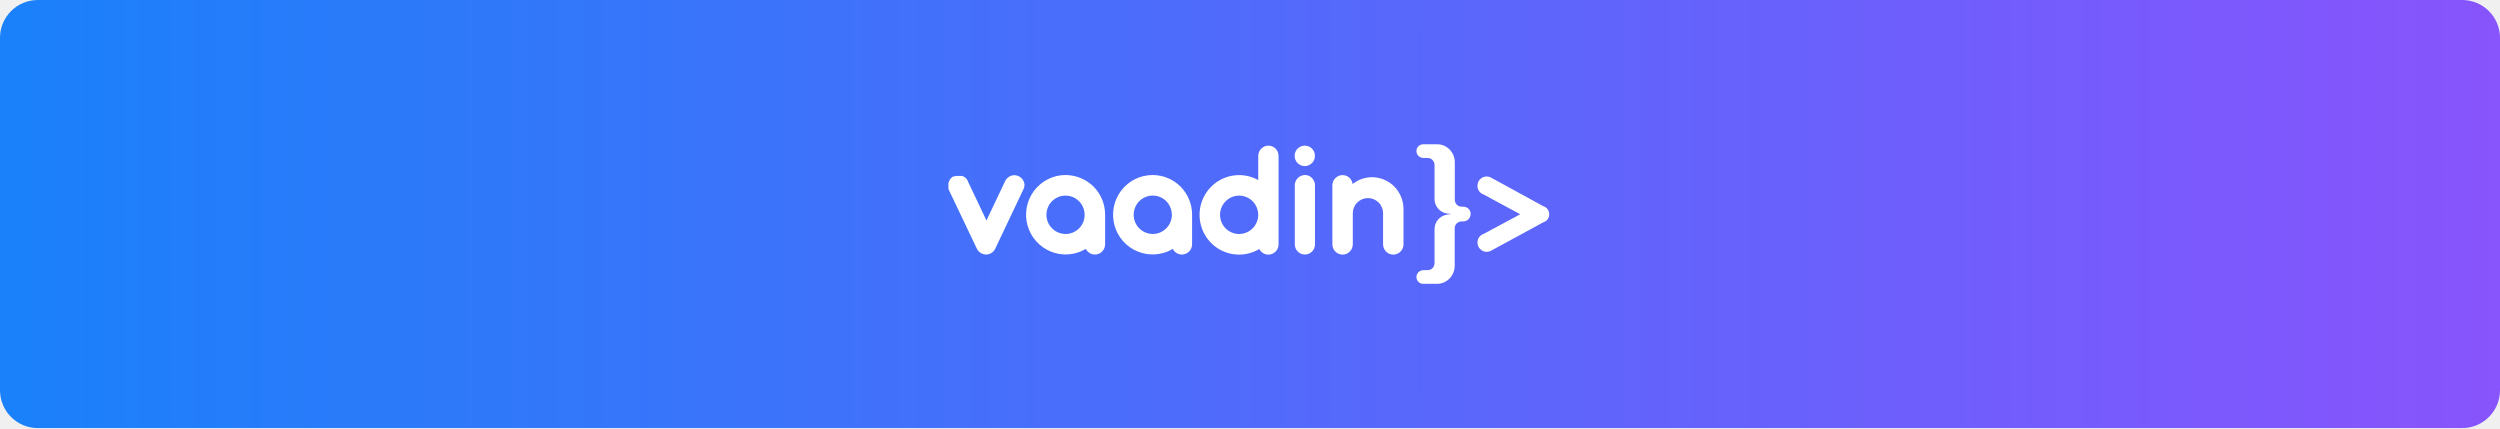
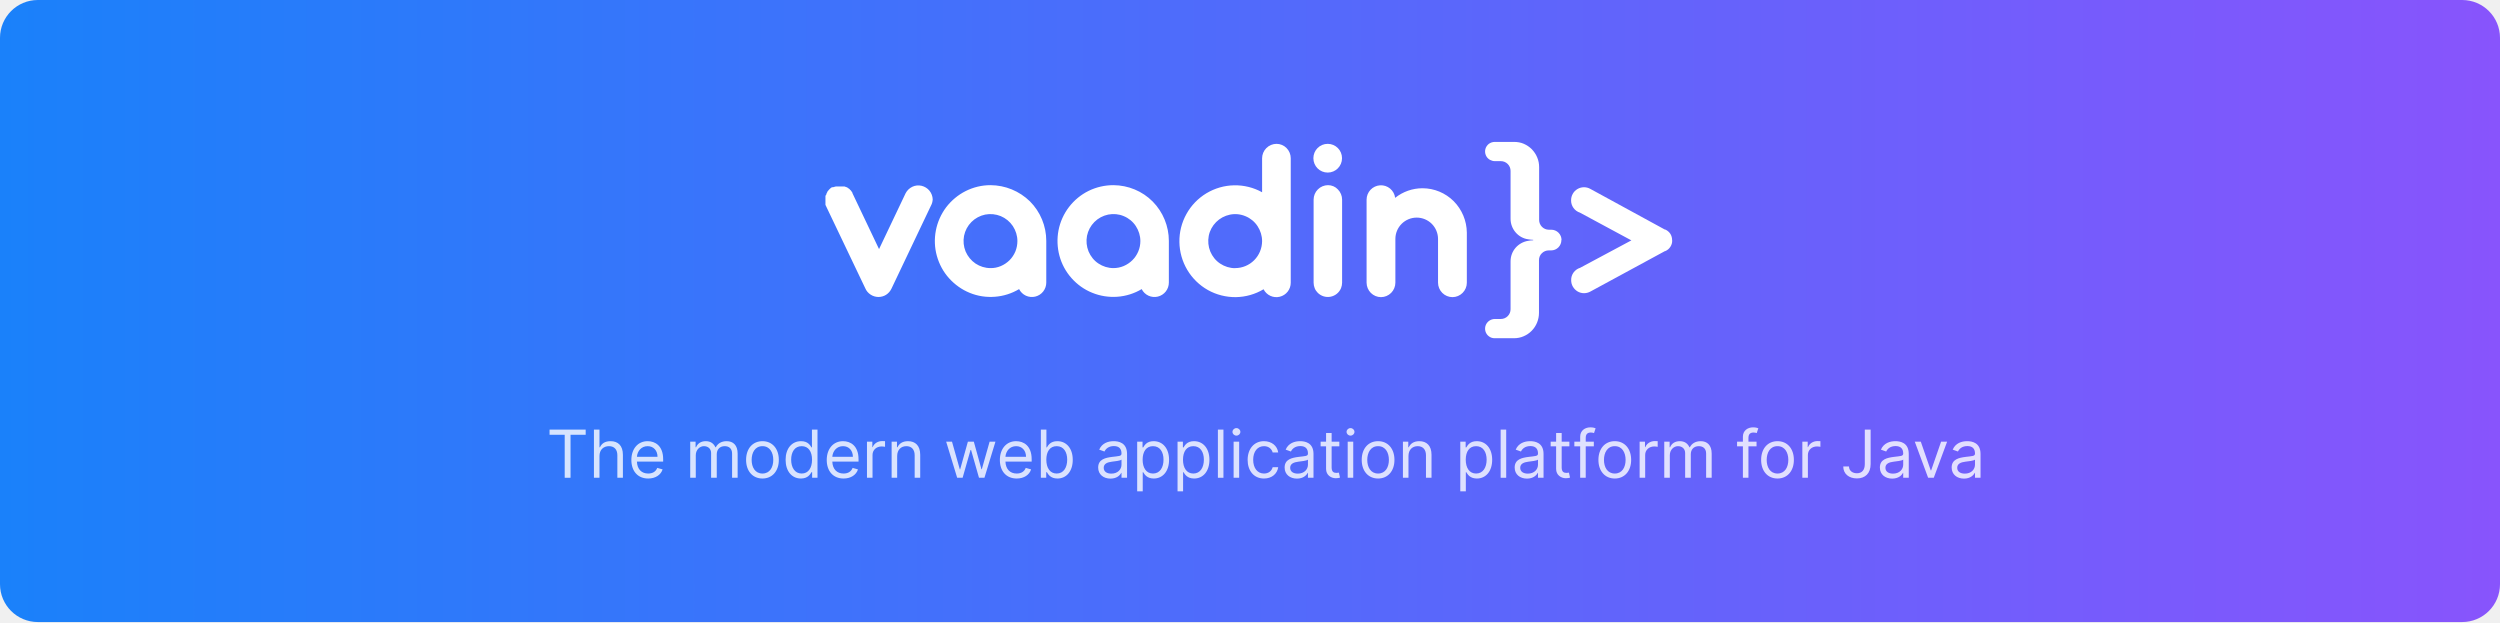
- <svg xmlns="http://www.w3.org/2000/svg" fill="none" height="181" viewBox="0 0 1057 181" width="1057">
-   <linearGradient id="a" gradientUnits="userSpaceOnUse" x1="0" x2="1057" y1="110.41" y2="110.41">
+ <svg xmlns="http://www.w3.org/2000/svg" fill="none" height="263" viewBox="0 0 1057 263" width="1057">
+   <linearGradient id="a" gradientUnits="userSpaceOnUse" x1="0" x2="1057" y1="160.43" y2="160.43">
    <stop offset="0" stop-color="#1a81fa" />
    <stop offset="1" stop-color="#8854fc" />
  </linearGradient>
-   <clipPath id="b">
-     <path d="m401 61h254v59h-254z" />
-   </clipPath>
-   <rect fill="url(#a)" height="181" rx="16" width="1057" />
-   <g clip-path="url(#b)" fill="#fff">
-     <path d="m654.977 90.5c0-.673-.185-1.323-.531-1.88-.37-.557-.878-.998-1.502-1.277h-.138l-22.335-12.209c-.592-.34-1.262-.517-1.944-.513-.681.004-1.349.189-1.937.536-.577.348-1.085.836-1.409 1.439-.346.603-.508 1.276-.508 1.95-.023.812.231 1.625.716 2.298s1.155 1.161 1.941 1.416l15.428 8.332-15.405 8.263c-.786.232-1.455.743-1.941 1.392-.485.673-.739 1.462-.716 2.298 0 .696.162 1.369.509 1.95.346.603.831 1.091 1.409 1.439.577.348 1.247.534 1.94.534s1.362-.186 1.94-.511l22.335-12.139h.092c.624-.255 1.155-.696 1.525-1.276.369-.557.577-1.23.554-1.903zm-33.168-.023c-.002-.818-.326-1.602-.901-2.181-.576-.579-1.356-.904-2.171-.906h-.739c-.771-.002-1.51-.311-2.055-.859s-.853-1.29-.855-2.065v-15.899c0-.998-.185-1.973-.577-2.901-.37-.905-.924-1.741-1.617-2.46-.693-.696-1.525-1.253-2.425-1.648-.901-.395-1.917-.557-2.911-.557h-5.774c-.647 0-1.27.209-1.778.58-.509.395-.878.952-1.04 1.555-.162.627-.115 1.277.139 1.88.254.604.693 1.091 1.27 1.393.439.232.924.371 1.409.371h1.802c.385-.002.768.073 1.125.22s.681.364.954.639c.272.274.488.6.635.959s.221.743.219 1.131v14.39c0 1.486.531 2.925 1.501 4.062s2.287 1.88 3.765 2.089c.508.093 1.016.139 1.525.163v.139c-.509 0-1.017.07-1.525.163-1.455.232-2.795.975-3.765 2.089-.97 1.137-1.501 2.553-1.501 4.062v14.39c.002.388-.072.772-.219 1.131-.147.358-.363.684-.635.958-.273.274-.597.491-.954.639-.357.147-.74.222-1.125.22h-1.802c-.568.004-1.123.173-1.598.486s-.85.756-1.081 1.278c-.254.603-.301 1.253-.139 1.88.162.626.531 1.183 1.04 1.555.508.394 1.131.603 1.778.58h5.774c.994 0 1.964-.186 2.864-.58.91-.385 1.735-.945 2.428-1.65.694-.705 1.242-1.54 1.614-2.458.37-.906.578-1.904.578-2.902v-15.875c0-.789.3-1.532.854-2.066.555-.557 1.294-.859 2.056-.859h.739c.814-.002 1.595-.328 2.17-.906.576-.579.9-1.363.902-2.181v-.046z" />
-     <path d="m429.825 74.183c-.924-.209-1.917-.116-2.771.302-.855.418-1.571 1.091-2.01 1.95l-7.968 16.781-7.969-16.781v-.093l-.115-.232-.116-.139-.115-.186-.139-.186-.162-.139-.161-.186-.116-.116-.185-.163-.231-.093-.161-.139-.093-.139h-.184l-.231-.116h-.116l-.254-.116h-2.633l-.277.093h-.116l-.323.116-.346.023h-.116l-.231.186-.138.093-.185.162-.116.116-.161.163-.116.139-.162.186-.115.139-.162.232v.116l-.185.255v.093l-.115.302v.093l-.231.279v2.716l.115.279 11.849 24.858c.324.766.878 1.393 1.571 1.857s1.501.696 2.31.72c.831 0 1.64-.209 2.333-.65.692-.441 1.247-1.068 1.616-1.834l11.849-24.951c.324-.58.485-1.207.531-1.88-.023-.952-.369-1.88-.97-2.623-.6-.743-1.432-1.253-2.379-1.485zm57.559-.186c-2.564 0-5.128.58-7.438 1.718-2.309 1.137-4.319 2.808-5.89 4.851-1.569 2.054-2.644 4.445-3.141 6.986-.485 2.53-.392 5.153.277 7.659.67 2.507 1.917 4.804 3.627 6.731 1.709 1.927 3.834 3.459 6.236 4.41 2.379.975 4.966 1.37 7.53 1.184 2.563-.186 5.058-.975 7.275-2.298.437.871 1.154 1.567 2.035 1.976.88.409 1.873.506 2.816.276.943-.229 1.781-.77 2.381-1.537.599-.766.924-1.713.922-2.688v-12.51c0-4.433-1.756-8.704-4.851-11.837-3.095-3.133-7.368-4.897-11.779-4.92zm7.46 19.914c-.416.975-.993 1.88-1.755 2.623-.74.743-1.64 1.346-2.61 1.764s-2.033.627-3.095.627c-1.594 0-3.165-.487-4.481-1.369-1.34-.882-2.356-2.159-2.98-3.644-.6-1.485-.762-3.11-.462-4.688.324-1.578 1.086-3.017 2.218-4.155 1.131-1.137 2.563-1.903 4.134-2.228 1.571-.302 3.187-.163 4.666.464 1.478.604 2.748 1.648 3.626 2.994s1.363 2.901 1.363 4.503c0 1.068-.208 2.135-.624 3.11zm-44.347-19.914c-2.563 0-5.104.603-7.414 1.764-2.31 1.161-4.296 2.832-5.867 4.874-1.547 2.066-2.61 4.456-3.095 6.986s-.392 5.153.301 7.636 1.917 4.781 3.649 6.708c1.732 1.926 3.834 3.435 6.236 4.41 2.379.974 4.966 1.369 7.53 1.16 2.564-.186 5.035-.975 7.252-2.298.437.871 1.154 1.567 2.035 1.976s1.873.506 2.816.276c.943-.229 1.782-.77 2.381-1.537.599-.766.924-1.713.922-2.688v-12.51c0-4.456-1.756-8.727-4.897-11.884-3.17-3.109-7.419-4.857-11.849-4.874zm7.484 19.914c-.416.975-.993 1.88-1.756 2.646-.762.743-1.639 1.346-2.633 1.764-.993.418-2.032.627-3.095.604-1.593 0-3.164-.487-4.481-1.369-1.316-.905-2.355-2.159-2.979-3.644-.601-1.485-.762-3.11-.462-4.688.323-1.578 1.086-3.017 2.217-4.155 1.132-1.137 2.564-1.903 4.135-2.228 1.57-.302 3.187-.139 4.665.464 1.479.627 2.726 1.648 3.627 2.994.877 1.346 1.362 2.901 1.362 4.503 0 1.068-.208 2.135-.6 3.11zm78.322-32.332c-1.143.006-2.238.465-3.047 1.278-.809.813-1.266 1.913-1.272 3.062v10.212c-2.562-1.427-5.455-2.148-8.384-2.089-2.933.046-5.797.882-8.315 2.391-2.513 1.515-4.584 3.668-6.005 6.244-1.428 2.573-2.153 5.48-2.102 8.425.044 2.944.856 5.825 2.356 8.354s3.634 4.618 6.19 6.059c2.564 1.439 5.451 2.158 8.384 2.135 2.933-.046 5.798-.859 8.315-2.367.437.87 1.154 1.566 2.035 1.975.88.409 1.873.506 2.816.276.942-.229 1.781-.77 2.38-1.536.6-.767.925-1.713.922-2.688v-12.557c0-.279.024-.534 0-.812v-24.046c0-1.137-.462-2.251-1.27-3.064-.393-.398-.861-.713-1.377-.928-.515-.215-1.068-.326-1.626-.325zm-6.698 34.978c-1.508 1.513-3.551 2.364-5.682 2.367l-.023.023c-1.593 0-3.164-.487-4.481-1.369-1.339-.882-2.356-2.159-2.979-3.644-.601-1.485-.762-3.11-.462-4.688s1.085-3.017 2.217-4.155 2.564-1.903 4.135-2.228c1.57-.325 3.187-.162 4.665.464 1.478.604 2.749 1.648 3.627 2.994.877 1.346 1.362 2.901 1.362 4.503-.023 2.159-.854 4.201-2.379 5.733zm22.058-26.343c2.379 0 4.296-1.926 4.296-4.317 0-2.391-1.917-4.317-4.296-4.317s-4.296 1.926-4.296 4.317c0 2.391 1.917 4.317 4.296 4.317zm37.81 8.611c-2.49-2.493-5.862-3.895-9.377-3.899-2.98 0-5.867 1.021-8.2 2.878-.135-1.089-.679-2.084-1.521-2.783-.841-.699-1.916-1.048-3.006-.977-1.085.07-2.125.557-2.864 1.346-.739.789-1.178 1.857-1.178 2.948v24.974c.006 1.149.463 2.249 1.272 3.062s1.904 1.272 3.047 1.278c1.144-.006 2.239-.465 3.048-1.278.808-.813 1.265-1.913 1.272-3.062v-13.137c0-1.718.669-3.342 1.87-4.549 1.203-1.202 2.831-1.877 4.527-1.877 1.697 0 3.325.675 4.528 1.877 1.201 1.207 1.87 2.855 1.87 4.549v13.137c.006 1.149.463 2.249 1.272 3.062s1.904 1.272 3.048 1.278c1.154 0 2.24-.464 3.048-1.276.809-.813 1.271-1.904 1.271-3.064v-15.063c-.043-3.534-1.451-6.913-3.927-9.423zm-37.718-4.828c-1.143.006-2.238.465-3.047 1.278-.809.813-1.266 1.913-1.272 3.062v24.974c0 .557.116 1.137.324 1.648.208.534.531.998.924 1.392.498.498 1.11.864 1.783 1.068.672.204 1.384.239 2.073.101.689-.137 1.334-.443 1.877-.889.544-.447.971-1.021 1.242-1.672.208-.534.323-1.091.323-1.648v-24.974c0-1.137-.462-2.251-1.27-3.064-.739-.812-1.825-1.276-2.957-1.276z" />
+   <rect fill="url(#a)" height="263" rx="16" width="1057" />
+   <g fill="#fff">
+     <path d="m706.967 101.5c0-.947-.26-1.861-.748-2.645-.521-.784-1.237-1.404-2.116-1.796h-.196l-31.48-17.175c-.833-.478-1.778-.727-2.739-.722-.96.006-1.902.266-2.73.754-.814.49-1.53 1.175-1.986 2.024-.488.849-.716 1.796-.716 2.743-.032 1.143.326 2.286 1.009 3.232.684.947 1.628 1.633 2.735 1.992l21.746 11.722-21.714 11.624c-1.106.326-2.05 1.044-2.734 1.959-.684.946-1.042 2.057-1.009 3.232 0 .98.228 1.927.716 2.743.488.849 1.172 1.534 1.986 2.024s1.758.751 2.734.751c.977 0 1.921-.261 2.735-.718l31.48-17.077h.13c.879-.359 1.628-.979 2.149-1.796.521-.783.814-1.73.781-2.677zm-46.748-.033c-.002-1.151-.459-2.254-1.271-3.067-.811-.814-1.911-1.272-3.058-1.275h-1.042c-1.087-.003-2.128-.438-2.897-1.209-.768-.771-1.201-1.815-1.205-2.905v-22.366c0-1.404-.26-2.775-.814-4.082-.521-1.273-1.302-2.449-2.279-3.461-.976-.98-2.148-1.763-3.418-2.318-1.269-.555-2.702-.784-4.102-.784h-8.138c-.912 0-1.791.294-2.507.816-.716.555-1.237 1.339-1.465 2.188-.228.882-.163 1.796.196 2.645.358.849.976 1.535 1.79 1.959.619.327 1.302.522 1.986.522h2.539c.544-.003 1.083.102 1.586.309s.96.513 1.344.898c.385.386.689.844.896 1.349s.311 1.045.308 1.59v20.244c0 2.09.749 4.114 2.116 5.714 1.368 1.6 3.223 2.645 5.307 2.938.716.131 1.432.196 2.148.229v.196c-.716 0-1.432.098-2.148.229-2.051.326-3.939 1.371-5.307 2.938-1.367 1.6-2.116 3.592-2.116 5.714v20.244c.003.545-.101 1.086-.308 1.591-.207.504-.511.962-.896 1.348-.384.386-.841.691-1.344.898-.503.208-1.042.313-1.586.31h-2.539c-.801.006-1.582.244-2.252.684s-1.199 1.064-1.524 1.797c-.359.849-.424 1.763-.196 2.645s.749 1.665 1.465 2.188c.716.555 1.595.849 2.507.816h8.138c1.4 0 2.768-.261 4.037-.816 1.282-.541 2.445-1.33 3.422-2.321.978-.992 1.751-2.167 2.275-3.459.521-1.273.814-2.677.814-4.081v-22.334c0-1.11.423-2.155 1.205-2.906.781-.783 1.823-1.208 2.897-1.208h1.042c1.147-.002 2.247-.461 3.058-1.274.812-.814 1.269-1.917 1.271-3.068v-.066z" />
+     <path d="m389.628 78.546c-1.302-.294-2.702-.163-3.907.424-1.204.588-2.213 1.535-2.832 2.743l-11.231 23.607-11.231-23.607v-.131l-.163-.327-.163-.196-.163-.261-.195-.261-.228-.196-.228-.261-.163-.163-.26-.229-.326-.131-.227-.196-.131-.196h-.26l-.326-.163h-.162l-.359-.163h-3.711l-.39.131h-.163l-.456.163-.488.033h-.163l-.326.261-.195.131-.26.229-.163.163-.228.229-.163.196-.228.261-.162.196-.228.327v.163l-.261.359v.131l-.162.424v.131l-.326.392v3.82l.163.392 16.7 34.97c.456 1.077 1.237 1.959 2.214 2.612.976.653 2.116.979 3.255 1.012 1.172 0 2.312-.294 3.288-.914.977-.621 1.758-1.502 2.279-2.58l16.7-35.1c.456-.816.684-1.698.749-2.645-.032-1.339-.521-2.645-1.367-3.69-.847-1.045-2.018-1.763-3.353-2.09zm81.125-.261c-3.613 0-7.227.816-10.482 2.416-3.256 1.6-6.088 3.951-8.302 6.824-2.212 2.889-3.727 6.253-4.427 9.828-.684 3.559-.553 7.249.391 10.775s2.702 6.759 5.111 9.469 5.404 4.865 8.789 6.204c3.353 1.371 6.999 1.926 10.613 1.665s7.129-1.371 10.255-3.233c.615 1.225 1.626 2.205 2.867 2.78 1.242.575 2.64.711 3.969.388 1.329-.322 2.511-1.083 3.356-2.161.845-1.079 1.302-2.411 1.299-3.782v-17.599c0-6.237-2.474-12.244-6.836-16.652-4.362-4.408-10.385-6.889-16.603-6.922zm10.515 28.015c-.586 1.371-1.4 2.644-2.474 3.689-1.042 1.045-2.311 1.894-3.679 2.482-1.367.587-2.864.881-4.362.881-2.246 0-4.46-.685-6.315-1.926-1.888-1.241-3.321-3.037-4.2-5.126-.846-2.09-1.074-4.376-.651-6.596.456-2.22 1.53-4.245 3.125-5.845 1.595-1.6 3.614-2.677 5.828-3.135 2.213-.424 4.492-.229 6.575.653 2.084.849 3.874 2.318 5.112 4.212 1.237 1.894 1.92 4.081 1.92 6.334 0 1.502-.293 3.004-.879 4.376zm-62.504-28.015c-3.614 0-7.195.849-10.45 2.482s-6.055 3.983-8.269 6.857c-2.181 2.906-3.678 6.269-4.362 9.828s-.554 7.249.423 10.742c.977 3.494 2.702 6.727 5.144 9.437 2.441 2.71 5.404 4.832 8.789 6.203 3.353 1.372 7 1.927 10.613 1.633 3.614-.261 7.097-1.371 10.222-3.233.616 1.225 1.626 2.205 2.868 2.78 1.241.575 2.64.711 3.969.388 1.329-.322 2.511-1.083 3.355-2.161.845-1.079 1.303-2.411 1.3-3.782v-17.599c0-6.269-2.474-12.277-6.902-16.718-4.468-4.373-10.457-6.832-16.7-6.857zm10.548 28.015c-.586 1.371-1.4 2.644-2.475 3.722-1.074 1.045-2.311 1.894-3.711 2.481-1.4.588-2.865.882-4.362.849-2.246 0-4.46-.685-6.316-1.926-1.855-1.274-3.32-3.037-4.199-5.126-.847-2.09-1.074-4.376-.651-6.596.456-2.22 1.53-4.245 3.125-5.845 1.595-1.6 3.614-2.677 5.827-3.135 2.214-.424 4.493-.196 6.576.653 2.084.882 3.842 2.318 5.111 4.212 1.237 1.894 1.921 4.081 1.921 6.334 0 1.502-.293 3.004-.846 4.376zm110.391-45.484c-1.612.009-3.155.655-4.295 1.798s-1.784 2.691-1.792 4.308v14.367c-3.612-2.008-7.689-3.022-11.818-2.939-4.134.065-8.171 1.241-11.719 3.363-3.542 2.131-6.462 5.16-8.464 8.783-2.012 3.62-3.034 7.709-2.963 11.853.062 4.141 1.208 8.194 3.321 11.752 2.114 3.559 5.122 6.498 8.724 8.524 3.614 2.025 7.683 3.037 11.818 3.004 4.134-.065 8.171-1.208 11.719-3.33.616 1.224 1.626 2.204 2.868 2.779 1.241.575 2.64.712 3.969.388 1.329-.322 2.511-1.083 3.355-2.161.845-1.078 1.303-2.41 1.3-3.782v-17.664c0-.392.032-.751 0-1.143v-33.827c0-1.6-.651-3.167-1.791-4.31-.554-.56-1.214-1.004-1.94-1.306s-1.505-.458-2.292-.457zm-9.44 49.206c-2.126 2.128-5.005 3.325-8.009 3.33l-.032.033c-2.247 0-4.46-.686-6.316-1.927-1.888-1.24-3.32-3.036-4.199-5.126-.847-2.089-1.075-4.375-.652-6.595.424-2.22 1.531-4.245 3.126-5.845s3.613-2.677 5.827-3.135c2.214-.457 4.492-.229 6.576.653 2.083.849 3.874 2.318 5.111 4.212s1.921 4.082 1.921 6.335c-.033 3.036-1.205 5.91-3.353 8.065zm31.089-37.06c3.353 0 6.055-2.71 6.055-6.073s-2.702-6.073-6.055-6.073-6.055 2.71-6.055 6.073 2.702 6.073 6.055 6.073zm53.291 12.114c-3.51-3.508-8.262-5.48-13.217-5.485-4.199 0-8.269 1.437-11.557 4.049-.19-1.531-.957-2.932-2.143-3.915-1.186-.983-2.702-1.475-4.237-1.375-1.53.098-2.995.784-4.037 1.894-1.042 1.11-1.66 2.612-1.66 4.147v35.133c.008 1.617.653 3.165 1.792 4.308 1.14 1.144 2.684 1.79 4.296 1.798 1.611-.008 3.155-.654 4.295-1.798 1.139-1.143 1.784-2.691 1.792-4.308v-18.48c0-2.417.944-4.702 2.637-6.4 1.695-1.692 3.989-2.641 6.381-2.641 2.391 0 4.685.95 6.38 2.641 1.693 1.698 2.637 4.016 2.637 6.4v18.48c.009 1.617.653 3.165 1.793 4.308 1.14 1.144 2.683 1.79 4.295 1.798 1.628 0 3.158-.653 4.297-1.796 1.139-1.142 1.791-2.677 1.791-4.31v-21.19c-.06-4.972-2.045-9.726-5.535-13.257zm-53.161-6.792c-1.612.009-3.155.655-4.295 1.798s-1.784 2.691-1.793 4.308v35.133c0 .784.163 1.6.456 2.319.293.751.749 1.404 1.302 1.959.703.699 1.566 1.215 2.514 1.502.947.287 1.951.336 2.922.142.971-.193 1.88-.623 2.646-1.251.767-.629 1.367-1.436 1.75-2.352.293-.751.456-1.535.456-2.319v-35.133c0-1.6-.652-3.167-1.791-4.31-1.042-1.143-2.572-1.796-4.167-1.796z" />
+     <path d="m232.352 183.824h6.404v18.176h2.466v-18.176h6.403v-2.188h-15.273z" fill-opacity=".8" />
+     <path d="m253.459 192.813c0-2.665 1.7-4.177 4.017-4.177 2.208 0 3.54 1.392 3.54 3.819v9.545h2.347v-9.705c0-3.927-2.088-5.767-5.211-5.767-2.406 0-3.778 1.005-4.494 2.586h-.199v-7.478h-2.346v20.364h2.346z" fill-opacity=".8" />
+     <path d="m274.059 202.318c3.102 0 5.369-1.551 6.085-3.858l-2.267-.636c-.596 1.591-1.979 2.386-3.818 2.386-2.754 0-4.653-1.78-4.763-5.051h11.087v-.994c0-5.688-3.381-7.637-6.563-7.637-4.136 0-6.88 3.262-6.88 7.955s2.704 7.835 7.119 7.835zm-4.763-9.187c.159-2.377 1.84-4.495 4.524-4.495 2.546 0 4.176 1.909 4.176 4.495z" fill-opacity=".8" />
+     <path d="m291.827 202h2.347v-9.545c0-2.238 1.631-3.819 3.46-3.819 1.78 0 3.023 1.164 3.023 2.904v10.46h2.386v-9.943c0-1.969 1.233-3.421 3.381-3.421 1.67 0 3.102.885 3.102 3.142v10.222h2.347v-10.222c0-3.589-1.929-5.25-4.654-5.25-2.187 0-3.788 1.005-4.573 2.586h-.159c-.756-1.631-2.089-2.586-4.097-2.586-1.989 0-3.46.955-4.097 2.586h-.199v-2.387h-2.267z" fill-opacity=".8" />
+     <path d="m322.368 202.318c4.136 0 6.92-3.142 6.92-7.875 0-4.773-2.784-7.915-6.92-7.915s-6.921 3.142-6.921 7.915c0 4.733 2.785 7.875 6.921 7.875zm0-2.108c-3.142 0-4.574-2.704-4.574-5.767 0-3.062 1.432-5.807 4.574-5.807s4.574 2.745 4.574 5.807c0 3.063-1.432 5.767-4.574 5.767z" fill-opacity=".8" />
+     <path d="m338.637 202.318c2.944 0 3.938-1.829 4.455-2.665h.278v2.347h2.267v-20.364h-2.346v7.517h-.199c-.517-.795-1.432-2.625-4.415-2.625-3.858 0-6.523 3.063-6.523 7.875 0 4.853 2.665 7.915 6.483 7.915zm.319-2.108c-2.944 0-4.455-2.585-4.455-5.846 0-3.222 1.472-5.728 4.455-5.728 2.863 0 4.375 2.307 4.375 5.728 0 3.46-1.552 5.846-4.375 5.846z" fill-opacity=".8" />
+     <path d="m356.664 202.318c3.103 0 5.37-1.551 6.086-3.858l-2.267-.636c-.597 1.591-1.979 2.386-3.819 2.386-2.754 0-4.653-1.78-4.762-5.051h11.086v-.994c0-5.688-3.38-7.637-6.562-7.637-4.137 0-6.881 3.262-6.881 7.955s2.705 7.835 7.119 7.835zm-4.762-9.187c.159-2.377 1.839-4.495 4.524-4.495 2.545 0 4.176 1.909 4.176 4.495z" fill-opacity=".8" />
+     <path d="m366.558 202h2.346v-9.665c0-2.068 1.631-3.579 3.858-3.579.627 0 1.273.119 1.432.159v-2.387c-.268-.019-.885-.039-1.233-.039-1.829 0-3.42 1.034-3.977 2.545h-.159v-2.307h-2.267z" fill-opacity=".8" />
+     <path d="m379.322 192.813c0-2.665 1.651-4.177 3.898-4.177 2.178 0 3.5 1.422 3.5 3.819v9.545h2.347v-9.705c0-3.897-2.078-5.767-5.171-5.767-2.307 0-3.738 1.035-4.454 2.586h-.199v-2.387h-2.267v15.273h2.346z" fill-opacity=".8" />
+     <path d="m404.69 202h2.307l3.341-11.733h.238l3.341 11.733h2.307l4.654-15.273h-2.466l-3.302 11.654h-.159l-3.221-11.654h-2.506l-3.261 11.693h-.159l-3.301-11.693h-2.466z" fill-opacity=".8" />
+     <path d="m429.864 202.318c3.102 0 5.369-1.551 6.085-3.858l-2.267-.636c-.597 1.591-1.979 2.386-3.818 2.386-2.755 0-4.654-1.78-4.763-5.051h11.087v-.994c0-5.688-3.381-7.637-6.563-7.637-4.136 0-6.881 3.262-6.881 7.955s2.705 7.835 7.12 7.835zm-4.763-9.187c.159-2.377 1.839-4.495 4.524-4.495 2.545 0 4.176 1.909 4.176 4.495z" fill-opacity=".8" />
+     <path d="m440.075 202h2.267v-2.347h.279c.517.836 1.511 2.665 4.454 2.665 3.818 0 6.483-3.062 6.483-7.915 0-4.812-2.665-7.875-6.522-7.875-2.983 0-3.898 1.83-4.415 2.625h-.199v-7.517h-2.347zm2.307-7.636c0-3.421 1.511-5.728 4.375-5.728 2.983 0 4.455 2.506 4.455 5.728 0 3.261-1.512 5.846-4.455 5.846-2.824 0-4.375-2.386-4.375-5.846z" fill-opacity=".8" />
+     <path d="m469.517 202.358c2.665 0 4.057-1.432 4.534-2.426h.119v2.068h2.347v-10.062c0-4.853-3.699-5.41-5.648-5.41-2.306 0-4.931.796-6.125 3.58l2.228.795c.517-1.113 1.74-2.306 3.977-2.306 2.158 0 3.221 1.143 3.221 3.102v.079c0 1.134-1.153 1.035-3.937 1.392-2.834.368-5.926.995-5.926 4.495 0 2.983 2.307 4.693 5.21 4.693zm.358-2.108c-1.869 0-3.222-.835-3.222-2.466 0-1.79 1.631-2.346 3.461-2.585.994-.119 3.659-.398 4.056-.875v2.148c0 1.909-1.511 3.778-4.295 3.778z" fill-opacity=".8" />
+     <path d="m480.8 207.727h2.347v-8.074h.199c.517.836 1.511 2.665 4.454 2.665 3.818 0 6.483-3.062 6.483-7.915 0-4.812-2.665-7.875-6.523-7.875-2.983 0-3.897 1.83-4.414 2.625h-.279v-2.426h-2.267zm2.307-13.363c0-3.421 1.511-5.728 4.375-5.728 2.983 0 4.454 2.506 4.454 5.728 0 3.261-1.511 5.846-4.454 5.846-2.824 0-4.375-2.386-4.375-5.846z" fill-opacity=".8" />
+     <path d="m497.863 207.727h2.346v-8.074h.199c.517.836 1.511 2.665 4.455 2.665 3.818 0 6.483-3.062 6.483-7.915 0-4.812-2.665-7.875-6.523-7.875-2.983 0-3.898 1.83-4.415 2.625h-.278v-2.426h-2.267zm2.306-13.363c0-3.421 1.512-5.728 4.375-5.728 2.983 0 4.455 2.506 4.455 5.728 0 3.261-1.511 5.846-4.455 5.846-2.823 0-4.375-2.386-4.375-5.846z" fill-opacity=".8" />
+     <path d="m517.272 181.636h-2.347v20.364h2.347z" fill-opacity=".8" />
+     <path d="m521.57 202h2.346v-15.273h-2.346zm1.193-17.818c.915 0 1.67-.716 1.67-1.591s-.755-1.591-1.67-1.591-1.671.716-1.671 1.591.756 1.591 1.671 1.591z" fill-opacity=".8" />
+     <path d="m534.419 202.318c3.38 0 5.608-2.068 6.005-4.773h-2.346c-.438 1.671-1.83 2.665-3.659 2.665-2.784 0-4.574-2.307-4.574-5.846 0-3.461 1.829-5.728 4.574-5.728 2.068 0 3.301 1.273 3.659 2.665h2.346c-.397-2.863-2.823-4.773-6.045-4.773-4.136 0-6.881 3.262-6.881 7.915 0 4.574 2.625 7.875 6.921 7.875z" fill-opacity=".8" />
+     <path d="m548.349 202.358c2.665 0 4.057-1.432 4.534-2.426h.12v2.068h2.346v-10.062c0-4.853-3.699-5.41-5.648-5.41-2.306 0-4.931.796-6.125 3.58l2.228.795c.517-1.113 1.74-2.306 3.977-2.306 2.158 0 3.222 1.143 3.222 3.102v.079c0 1.134-1.154 1.035-3.938 1.392-2.834.368-5.926.995-5.926 4.495 0 2.983 2.307 4.693 5.21 4.693zm.358-2.108c-1.869 0-3.222-.835-3.222-2.466 0-1.79 1.631-2.346 3.461-2.585.994-.119 3.659-.398 4.057-.875v2.148c0 1.909-1.512 3.778-4.296 3.778z" fill-opacity=".8" />
+     <path d="m566.274 186.727h-3.261v-3.659h-2.347v3.659h-2.307v1.989h2.307v9.545c0 2.665 2.148 3.938 4.137 3.938.875 0 1.431-.159 1.75-.279l-.478-2.107c-.199.039-.517.119-1.034.119-1.034 0-2.028-.318-2.028-2.307v-8.909h3.261z" fill-opacity=".8" />
+     <path d="m569.804 202h2.347v-15.273h-2.347zm1.193-17.818c.915 0 1.671-.716 1.671-1.591s-.756-1.591-1.671-1.591-1.67.716-1.67 1.591.755 1.591 1.67 1.591z" fill-opacity=".8" />
+     <path d="m582.653 202.318c4.136 0 6.921-3.142 6.921-7.875 0-4.773-2.785-7.915-6.921-7.915s-6.92 3.142-6.92 7.915c0 4.733 2.784 7.875 6.92 7.875zm0-2.108c-3.142 0-4.574-2.704-4.574-5.767 0-3.062 1.432-5.807 4.574-5.807s4.574 2.745 4.574 5.807c0 3.063-1.432 5.767-4.574 5.767z" fill-opacity=".8" />
+     <path d="m595.502 192.813c0-2.665 1.651-4.177 3.898-4.177 2.177 0 3.5 1.422 3.5 3.819v9.545h2.346v-9.705c0-3.897-2.078-5.767-5.17-5.767-2.307 0-3.739 1.035-4.455 2.586h-.198v-2.387h-2.267v15.273h2.346z" fill-opacity=".8" />
+     <path d="m617.409 207.727h2.347v-8.074h.199c.517.836 1.511 2.665 4.454 2.665 3.819 0 6.483-3.062 6.483-7.915 0-4.812-2.664-7.875-6.522-7.875-2.983 0-3.898 1.83-4.415 2.625h-.278v-2.426h-2.268zm2.307-13.363c0-3.421 1.512-5.728 4.375-5.728 2.983 0 4.455 2.506 4.455 5.728 0 3.261-1.512 5.846-4.455 5.846-2.824 0-4.375-2.386-4.375-5.846z" fill-opacity=".8" />
+     <path d="m636.819 181.636h-2.347v20.364h2.347z" fill-opacity=".8" />
+     <path d="m645.611 202.358c2.665 0 4.057-1.432 4.534-2.426h.119v2.068h2.347v-10.062c0-4.853-3.699-5.41-5.648-5.41-2.307 0-4.932.796-6.125 3.58l2.227.795c.517-1.113 1.74-2.306 3.978-2.306 2.157 0 3.221 1.143 3.221 3.102v.079c0 1.134-1.153 1.035-3.937 1.392-2.834.368-5.926.995-5.926 4.495 0 2.983 2.306 4.693 5.21 4.693zm.358-2.108c-1.87 0-3.222-.835-3.222-2.466 0-1.79 1.631-2.346 3.46-2.585.995-.119 3.659-.398 4.057-.875v2.148c0 1.909-1.511 3.778-4.295 3.778z" fill-opacity=".8" />
+     <path d="m663.536 186.727h-3.261v-3.659h-2.347v3.659h-2.307v1.989h2.307v9.545c0 2.665 2.148 3.938 4.136 3.938.875 0 1.432-.159 1.75-.279l-.477-2.107c-.199.039-.517.119-1.034.119-1.034 0-2.028-.318-2.028-2.307v-8.909h3.261z" fill-opacity=".8" />
+     <path d="m673.867 186.727h-3.421v-1.551c0-1.511.637-2.307 2.188-2.307.676 0 1.074.159 1.312.239l.677-2.028c-.358-.16-1.074-.398-2.228-.398-2.187 0-4.295 1.312-4.295 3.937v2.108h-2.466v1.989h2.466v13.284h2.346v-13.284h3.421z" fill-opacity=".8" />
+     <path d="m682.731 202.318c4.137 0 6.921-3.142 6.921-7.875 0-4.773-2.784-7.915-6.921-7.915-4.136 0-6.92 3.142-6.92 7.915 0 4.733 2.784 7.875 6.92 7.875zm0-2.108c-3.142 0-4.574-2.704-4.574-5.767 0-3.062 1.432-5.807 4.574-5.807s4.574 2.745 4.574 5.807c0 3.063-1.432 5.767-4.574 5.767z" fill-opacity=".8" />
+     <path d="m693.234 202h2.346v-9.665c0-2.068 1.631-3.579 3.858-3.579.627 0 1.273.119 1.432.159v-2.387c-.268-.019-.885-.039-1.233-.039-1.829 0-3.42 1.034-3.977 2.545h-.159v-2.307h-2.267z" fill-opacity=".8" />
+     <path d="m703.652 202h2.346v-9.545c0-2.238 1.631-3.819 3.46-3.819 1.78 0 3.023 1.164 3.023 2.904v10.46h2.387v-9.943c0-1.969 1.233-3.421 3.38-3.421 1.671 0 3.103.885 3.103 3.142v10.222h2.346v-10.222c0-3.589-1.929-5.25-4.653-5.25-2.188 0-3.789 1.005-4.574 2.586h-.159c-.756-1.631-2.088-2.586-4.097-2.586-1.988 0-3.46.955-4.096 2.586h-.199v-2.387h-2.267z" fill-opacity=".8" />
+     <path d="m742.664 186.727h-3.421v-1.551c0-1.511.637-2.307 2.188-2.307.676 0 1.074.159 1.312.239l.676-2.028c-.358-.16-1.073-.398-2.227-.398-2.187 0-4.295 1.312-4.295 3.937v2.108h-2.466v1.989h2.466v13.284h2.346v-13.284h3.421z" fill-opacity=".8" />
+     <path d="m751.528 202.318c4.136 0 6.92-3.142 6.92-7.875 0-4.773-2.784-7.915-6.92-7.915s-6.92 3.142-6.92 7.915c0 4.733 2.784 7.875 6.92 7.875zm0-2.108c-3.142 0-4.574-2.704-4.574-5.767 0-3.062 1.432-5.807 4.574-5.807s4.574 2.745 4.574 5.807c0 3.063-1.432 5.767-4.574 5.767z" fill-opacity=".8" />
+     <path d="m762.031 202h2.346v-9.665c0-2.068 1.631-3.579 3.858-3.579.627 0 1.273.119 1.432.159v-2.387c-.269-.019-.885-.039-1.233-.039-1.83 0-3.421 1.034-3.977 2.545h-.159v-2.307h-2.267z" fill-opacity=".8" />
+     <path d="m788.437 181.636v14.557c0 2.536-1.213 3.898-3.341 3.898-1.939 0-3.341-1.134-3.341-2.864h-2.426c0 3.132 2.426 5.051 5.767 5.051 3.54 0 5.807-2.177 5.807-6.085v-14.557z" fill-opacity=".8" />
+     <path d="m800.021 202.358c2.665 0 4.057-1.432 4.534-2.426h.119v2.068h2.347v-10.062c0-4.853-3.699-5.41-5.648-5.41-2.307 0-4.932.796-6.125 3.58l2.228.795c.517-1.113 1.74-2.306 3.977-2.306 2.157 0 3.221 1.143 3.221 3.102v.079c0 1.134-1.153 1.035-3.937 1.392-2.834.368-5.926.995-5.926 4.495 0 2.983 2.307 4.693 5.21 4.693zm.358-2.108c-1.869 0-3.222-.835-3.222-2.466 0-1.79 1.631-2.346 3.461-2.585.994-.119 3.659-.398 4.056-.875v2.148c0 1.909-1.511 3.778-4.295 3.778z" fill-opacity=".8" />
+     <path d="m823.246 186.727h-2.546l-4.216 12.171h-.159l-4.216-12.171h-2.545l5.648 15.273h2.386z" fill-opacity=".8" />
+     <path d="m830.372 202.358c2.665 0 4.057-1.432 4.535-2.426h.119v2.068h2.346v-10.062c0-4.853-3.698-5.41-5.647-5.41-2.307 0-4.932.796-6.125 3.58l2.227.795c.517-1.113 1.74-2.306 3.977-2.306 2.158 0 3.222 1.143 3.222 3.102v.079c0 1.134-1.153 1.035-3.938 1.392-2.833.368-5.926.995-5.926 4.495 0 2.983 2.307 4.693 5.21 4.693zm.358-2.108c-1.869 0-3.221-.835-3.221-2.466 0-1.79 1.631-2.346 3.46-2.585.994-.119 3.659-.398 4.057-.875v2.148c0 1.909-1.511 3.778-4.296 3.778z" fill-opacity=".8" />
  </g>
</svg>
